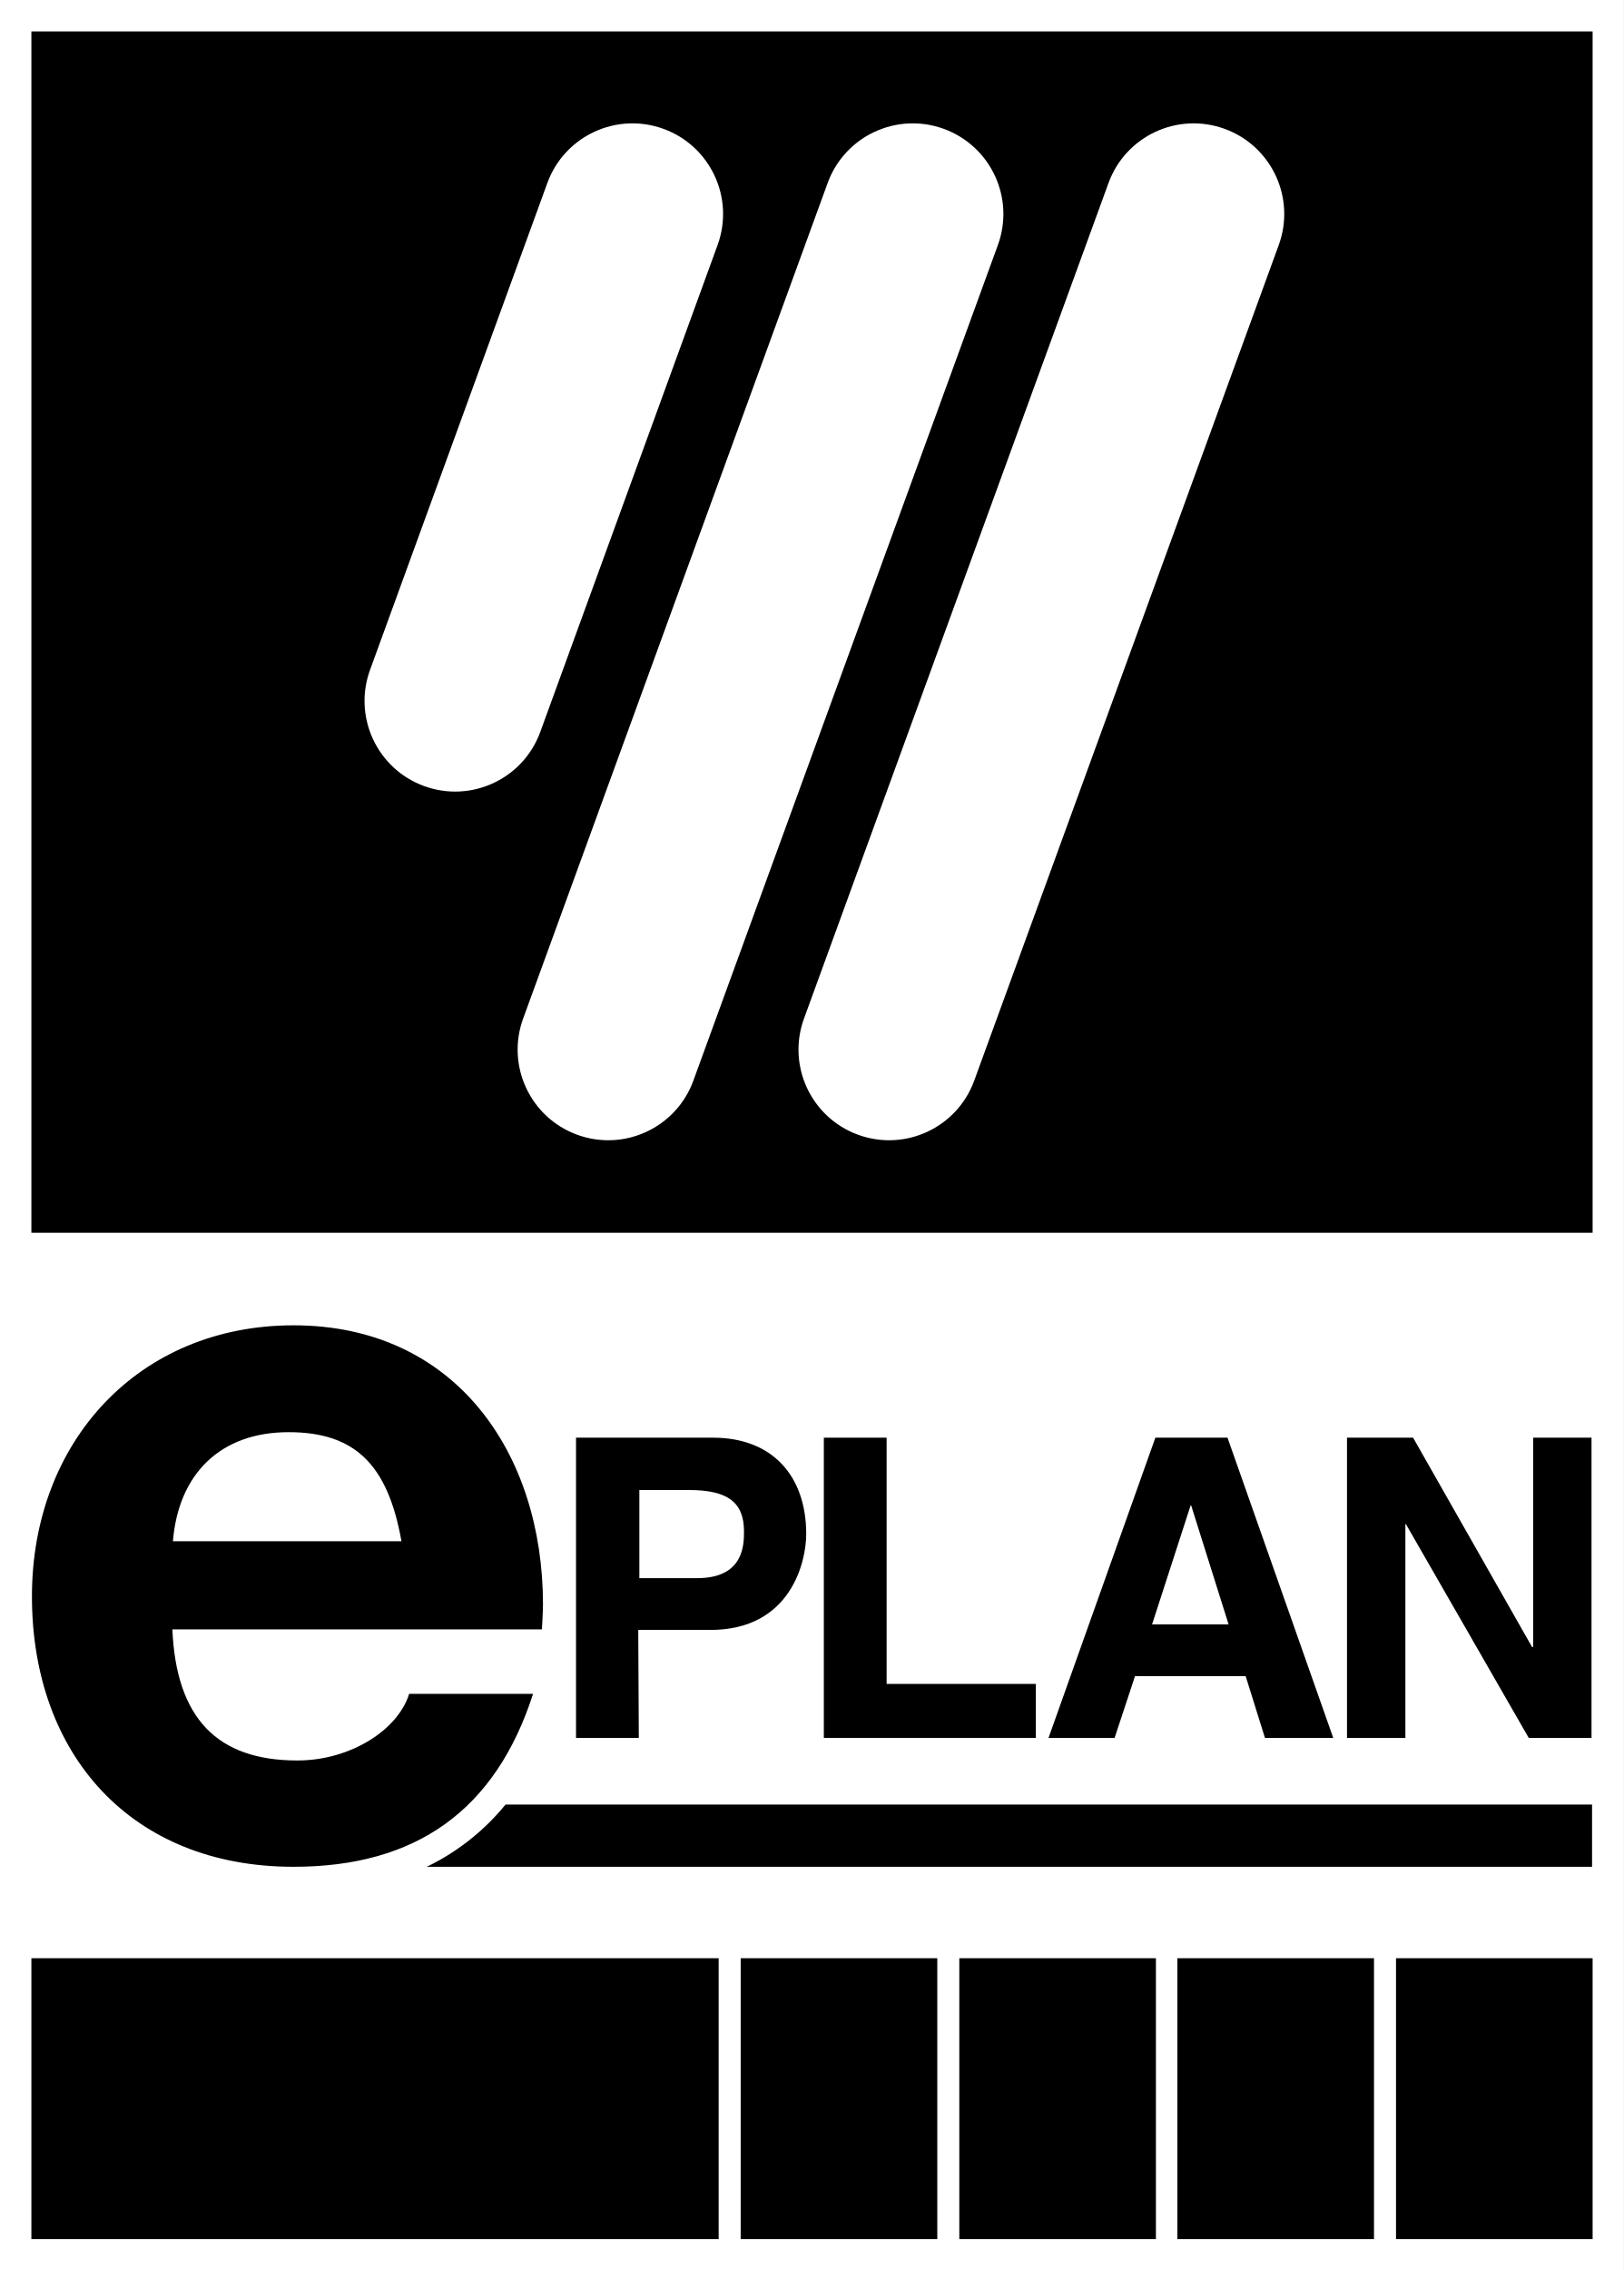
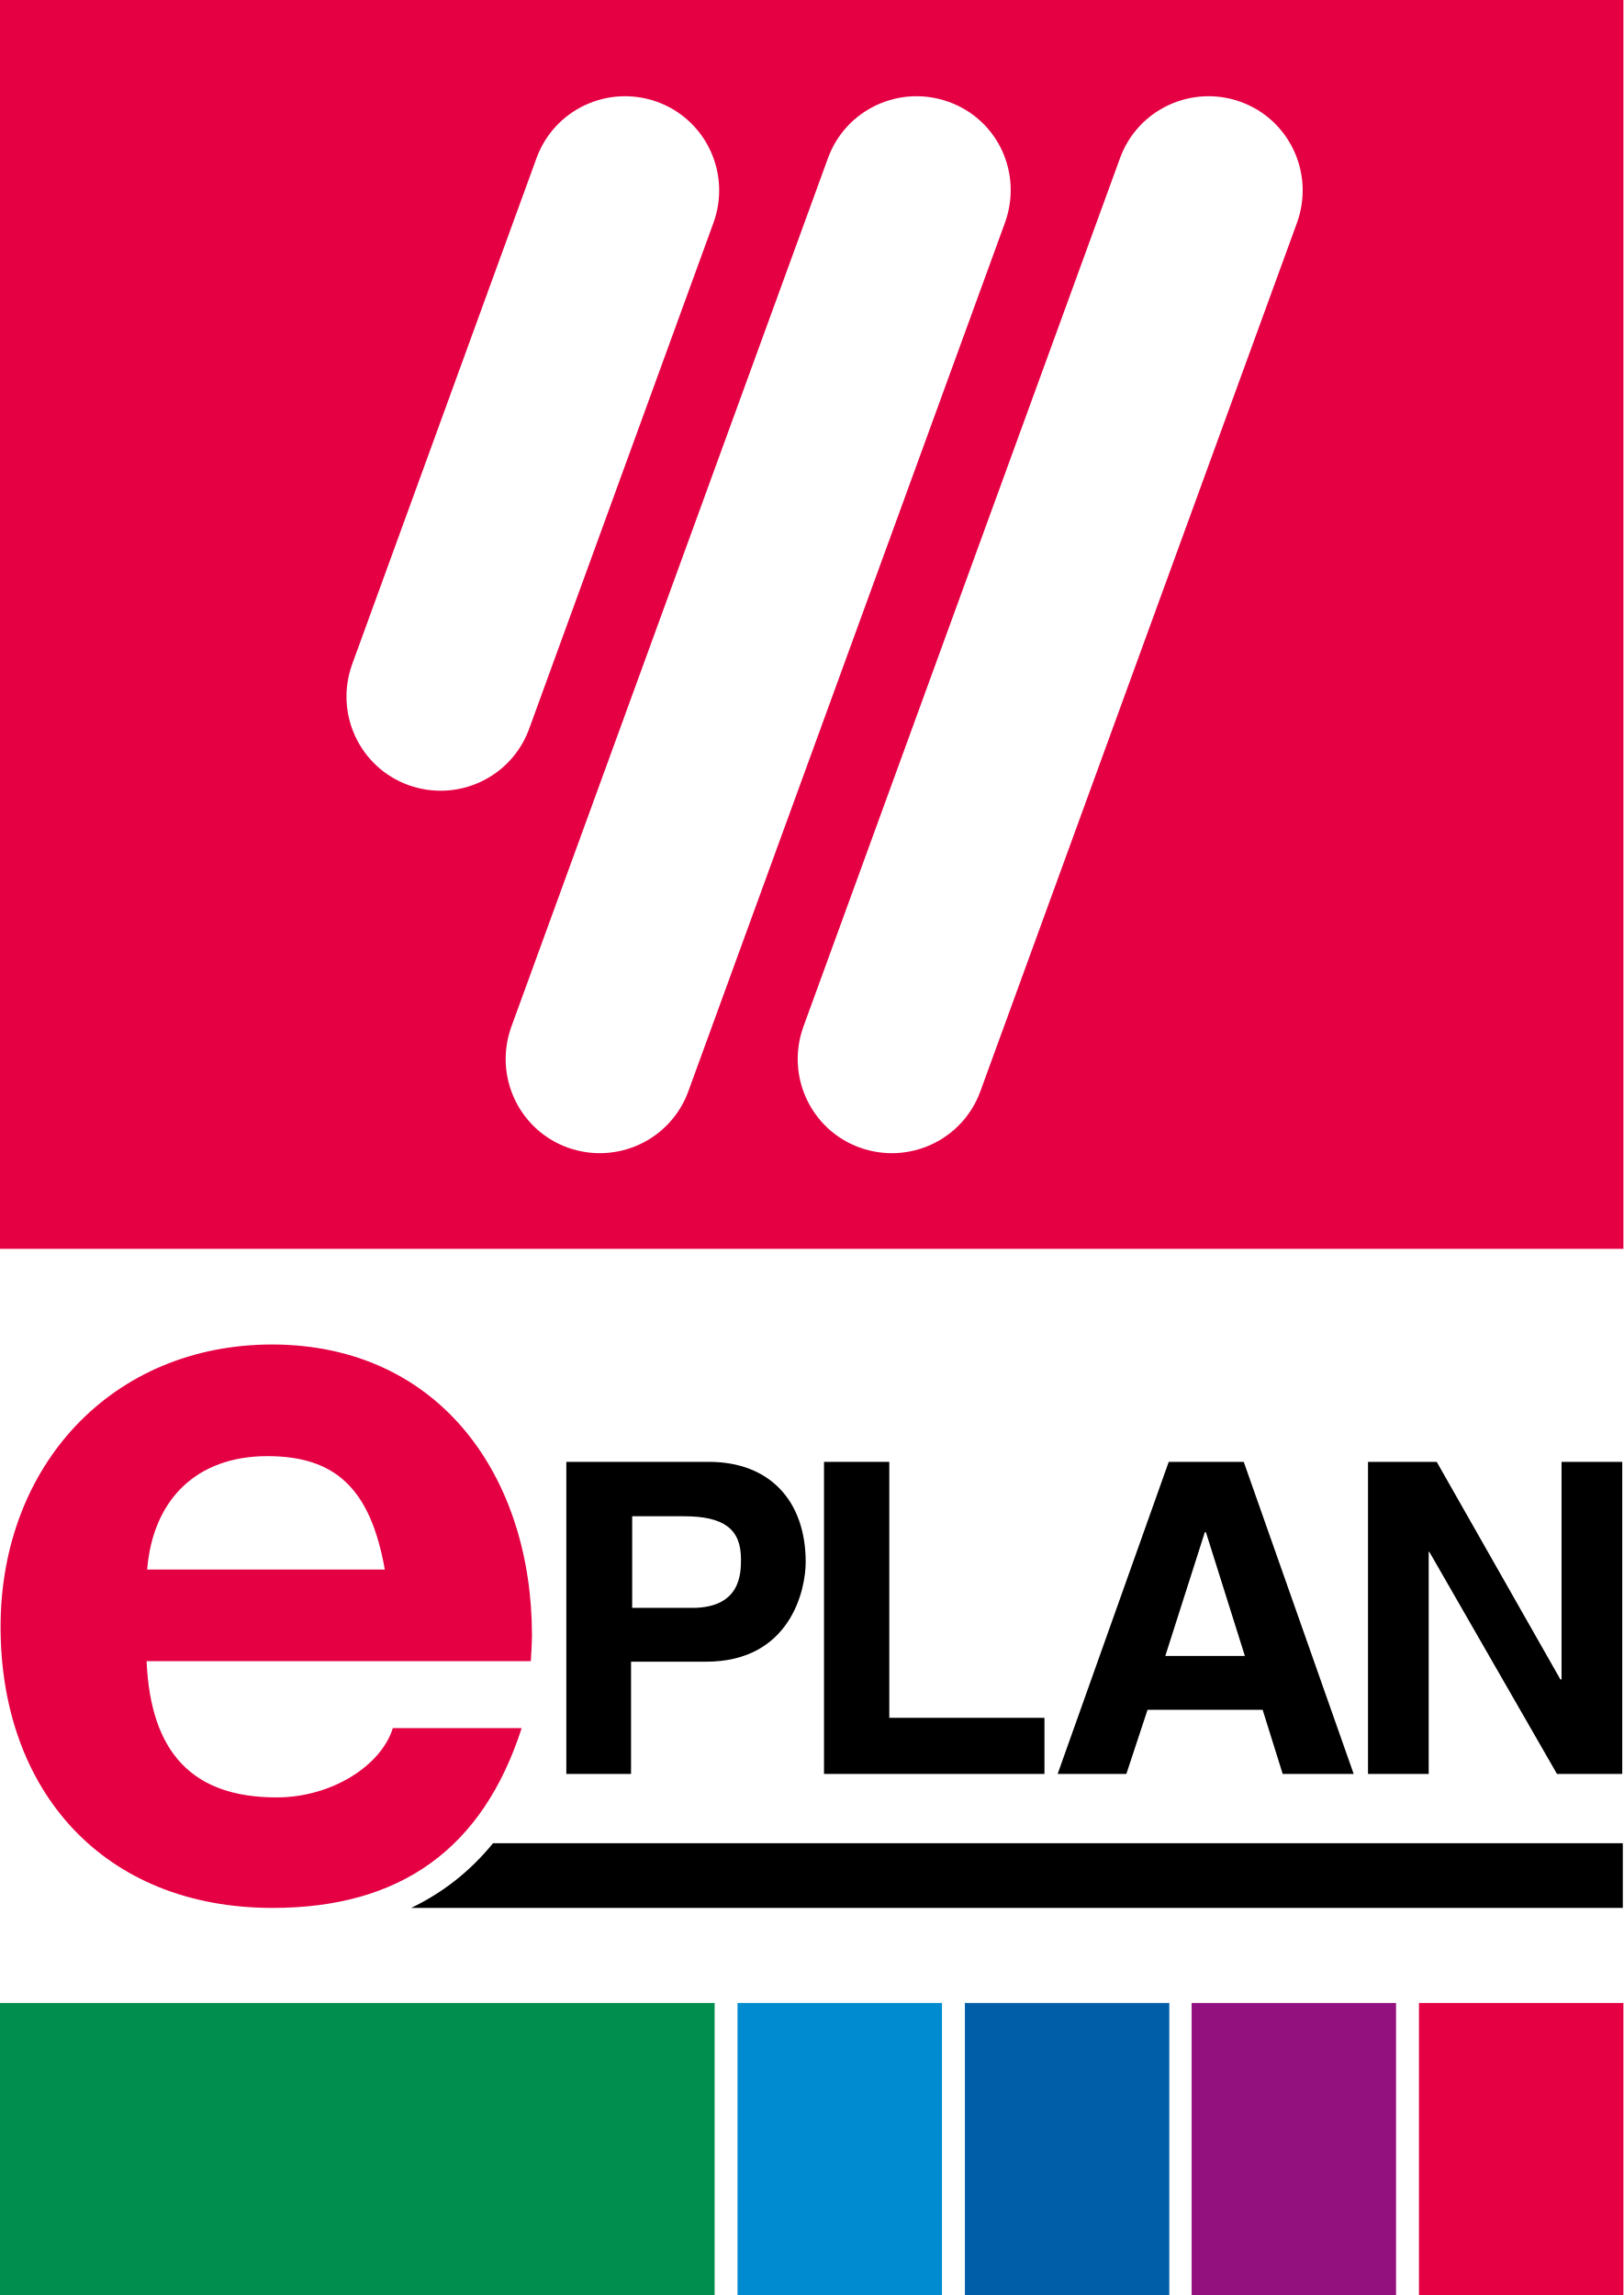
- <svg xmlns="http://www.w3.org/2000/svg" id="Ebene_1" data-name="Ebene 1" viewBox="0 0 294.8 412.1">
-   <defs>
-     <style>.cls-1{fill:#fff;}</style>
-   </defs>
+ <svg xmlns="http://www.w3.org/2000/svg" version="1.1" x="0px" y="0px" viewBox="0 0 283.5 400.8" style="enable-background:new 0 0 283.5 400.8;" xml:space="preserve">
+   <style type="text/css">
+ 	.Grün_x0020_bogenförmig{fill:url(#SVGID_1_);stroke:#FFFFFF;stroke-width:0.25;stroke-miterlimit:1;}
+ 	.st0{display:none;}
+ 	.st1{display:inline;fill:none;}
+ 	.st2{fill:#FFFFFF;}
+ 	.st3{fill:#E50043;}
+ 	.st4{fill:#008E4F;}
+ 	.st5{fill:#008BD0;}
+ 	.st6{fill:#005EA8;}
+ 	.st7{fill:#93117E;}
+ </style>
+   <linearGradient id="SVGID_1_" gradientUnits="userSpaceOnUse" x1="0" y1="400.82" x2="0.707" y2="400.113">
+     <stop offset="0" style="stop-color:#1DA238" />
+     <stop offset="0.983" style="stop-color:#24391D" />
+   </linearGradient>
+   <g id="Nonprinting_x5F_frame" class="st0">
+     <rect x="-11.3" y="-11.3" class="st1" width="337.3" height="423.5" />
+   </g>
  <g id="Surface">
-     <rect class="cls-1" width="294.8" height="412.1" />
+     <rect x="-5.7" y="-5.7" class="st2" width="294.8" height="412.1" />
  </g>
  <g id="ePlan">
-     <path d="M289.1,5.7H5.7V223.8H289.2V5.7ZM181.2,44.5h0L125.9,196.2h0A16.45,16.45,0,0,1,95,184.9h0L150.3,33.2a16.45,16.45,0,0,1,30.9,11.3m-50.9,0h0L98.1,132.9h0a16.45,16.45,0,0,1-30.9-11.3h0L99.4,33.2a16.45,16.45,0,0,1,30.9,11.3m101.9,0h0L176.9,196.2h0A16.45,16.45,0,0,1,146,184.9h0L201.3,33.2a16.45,16.45,0,1,1,30.9,11.3" transform="translate(0 0)" />
-     <path d="M98.6,291.3c0,1.4-.2,4.5-.2,4.5H31.3c.7,16.1,8.1,23.8,22.7,23.8,9.7,0,18.3-5.6,20.3-12.1H96.8c-6.8,21.1-21.2,31.4-43.5,31.4-29.5,0-47.5-20.4-47.5-49.1,0-28.1,19.4-49.2,47.5-49.2,29.3,0,45.3,23.1,45.3,50.7M72.9,279.8C70.4,265.7,64.3,260,52.4,260c-12.4,0-20,7.6-21,19.8Z" transform="translate(0 0)" />
-     <path d="M116,315.5H104.6V261h24.9c10.6,0,16.9,6.8,16.9,17.5,0,4.9-2.7,17.4-17.4,17.4H115.9l.1,19.6Zm10.6-29c8.5,0,8.5-6.1,8.5-8.5,0-5.3-3-7.5-10-7.5h-9v16Z" transform="translate(0 0)" />
-     <polygon points="161 305.7 188.1 305.7 188.1 315.5 149.6 315.5 149.6 261 161 261 161 305.7" />
-     <path d="M202.4,315.5h-12L209.8,261h13.1l19.2,54.5H229.7l-3.5-11.2H206.1Zm6.8-20.6h13.9l-6.8-21.6h-.1Z" transform="translate(0 0)" />
-     <polygon points="278.4 261 289 261 289 315.5 277.6 315.5 255.3 276.7 255.2 276.7 255.2 315.5 244.6 315.5 244.6 261 256.6 261 278.2 299 278.4 299 278.4 261" />
-     <path d="M91.8,327.6a42.18,42.18,0,0,1-14.3,11.3H289.1V327.6Z" transform="translate(0 0)" />
-     <rect x="5.7" y="355.5" width="124.8" height="51" />
-     <rect x="134.5" y="355.5" width="35.7" height="51" />
-     <rect x="174.2" y="355.5" width="35.7" height="51" />
-     <rect x="213.8" y="355.5" width="35.7" height="51" />
-     <rect x="253.5" y="355.5" width="35.7" height="51" />
+     <g>
+       <g>
+         <g>
+           <path class="st3" d="M283.4,0H0v218.1h283.5V0z M175.5,38.9L175.5,38.9l-55.3,151.7l0,0c-3.1,8.5-12.5,12.9-21.1,9.8      c-8.5-3.1-12.9-12.5-9.8-21.1v0l55.3-151.7c3.1-8.5,12.5-12.9,21.1-9.8S178.6,30.3,175.5,38.9 M124.6,38.9L124.6,38.9      l-32.2,88.4v0c-3.1,8.5-12.5,12.9-21.1,9.8c-8.5-3.1-12.9-12.5-9.8-21.1l0,0l32.2-88.4c3.1-8.5,12.5-12.9,21.1-9.8      C123.3,20.9,127.7,30.3,124.6,38.9 M226.5,38.9L226.5,38.9l-55.3,151.7v0c-3.1,8.5-12.5,12.9-21.1,9.8      c-8.5-3.1-12.9-12.5-9.8-21.1l0,0l55.3-151.7c3.1-8.5,12.5-12.9,21.1-9.8C225.2,20.9,229.6,30.3,226.5,38.9" />
+         </g>
+         <path class="st3" d="M92.9,285.6c0,1.4-0.2,4.5-0.2,4.5H25.6c0.7,16.1,8.1,23.8,22.7,23.8c9.7,0,18.3-5.6,20.3-12.1h22.5     c-6.8,21.1-21.2,31.4-43.5,31.4c-29.5,0-47.5-20.4-47.5-49.1c0-28.1,19.4-49.3,47.5-49.3C76.9,234.9,92.9,258,92.9,285.6      M67.2,274.1c-2.5-14.1-8.6-19.8-20.5-19.8c-12.4,0-20,7.6-21,19.8H67.2z" />
+         <path d="M110.3,309.8H98.9v-54.5h24.9c10.6,0,16.9,6.8,16.9,17.5c0,4.9-2.7,17.4-17.4,17.4h-13.1V309.8z M120.9,280.8     c8.5,0,8.5-6.1,8.5-8.5c0-5.3-3-7.5-10-7.5h-9v16H120.9z" />
+         <polygon points="155.3,300 182.4,300 182.4,309.8 143.9,309.8 143.9,255.3 155.3,255.3    " />
+         <path d="M196.7,309.8h-12l19.4-54.5h13.1l19.2,54.5h-12.4l-3.5-11.2h-20.1L196.7,309.8z M203.5,289.2h13.9l-6.8-21.6h-0.2     L203.5,289.2z" />
+         <polygon points="272.7,255.3 283.3,255.3 283.3,309.8 271.9,309.8 249.6,271 249.5,271 249.5,309.8 238.9,309.8 238.9,255.3      250.9,255.3 272.5,293.3 272.7,293.3    " />
+         <path d="M86.1,321.9c-4,4.9-8.7,8.6-14.3,11.3h211.6v-11.3H86.1z" />
+       </g>
+     </g>
+     <g>
+       <g>
+         <rect x="0" y="349.8" class="st4" width="124.8" height="51" />
+       </g>
+       <g>
+         <rect x="128.8" y="349.8" class="st5" width="35.7" height="51" />
+       </g>
+       <g>
+         <rect x="168.5" y="349.8" class="st6" width="35.7" height="51" />
+       </g>
+       <g>
+         <rect x="208.1" y="349.8" class="st7" width="35.7" height="51" />
+       </g>
+       <g>
+         <rect x="247.8" y="349.8" class="st3" width="35.7" height="51" />
+       </g>
+     </g>
  </g>
</svg>
